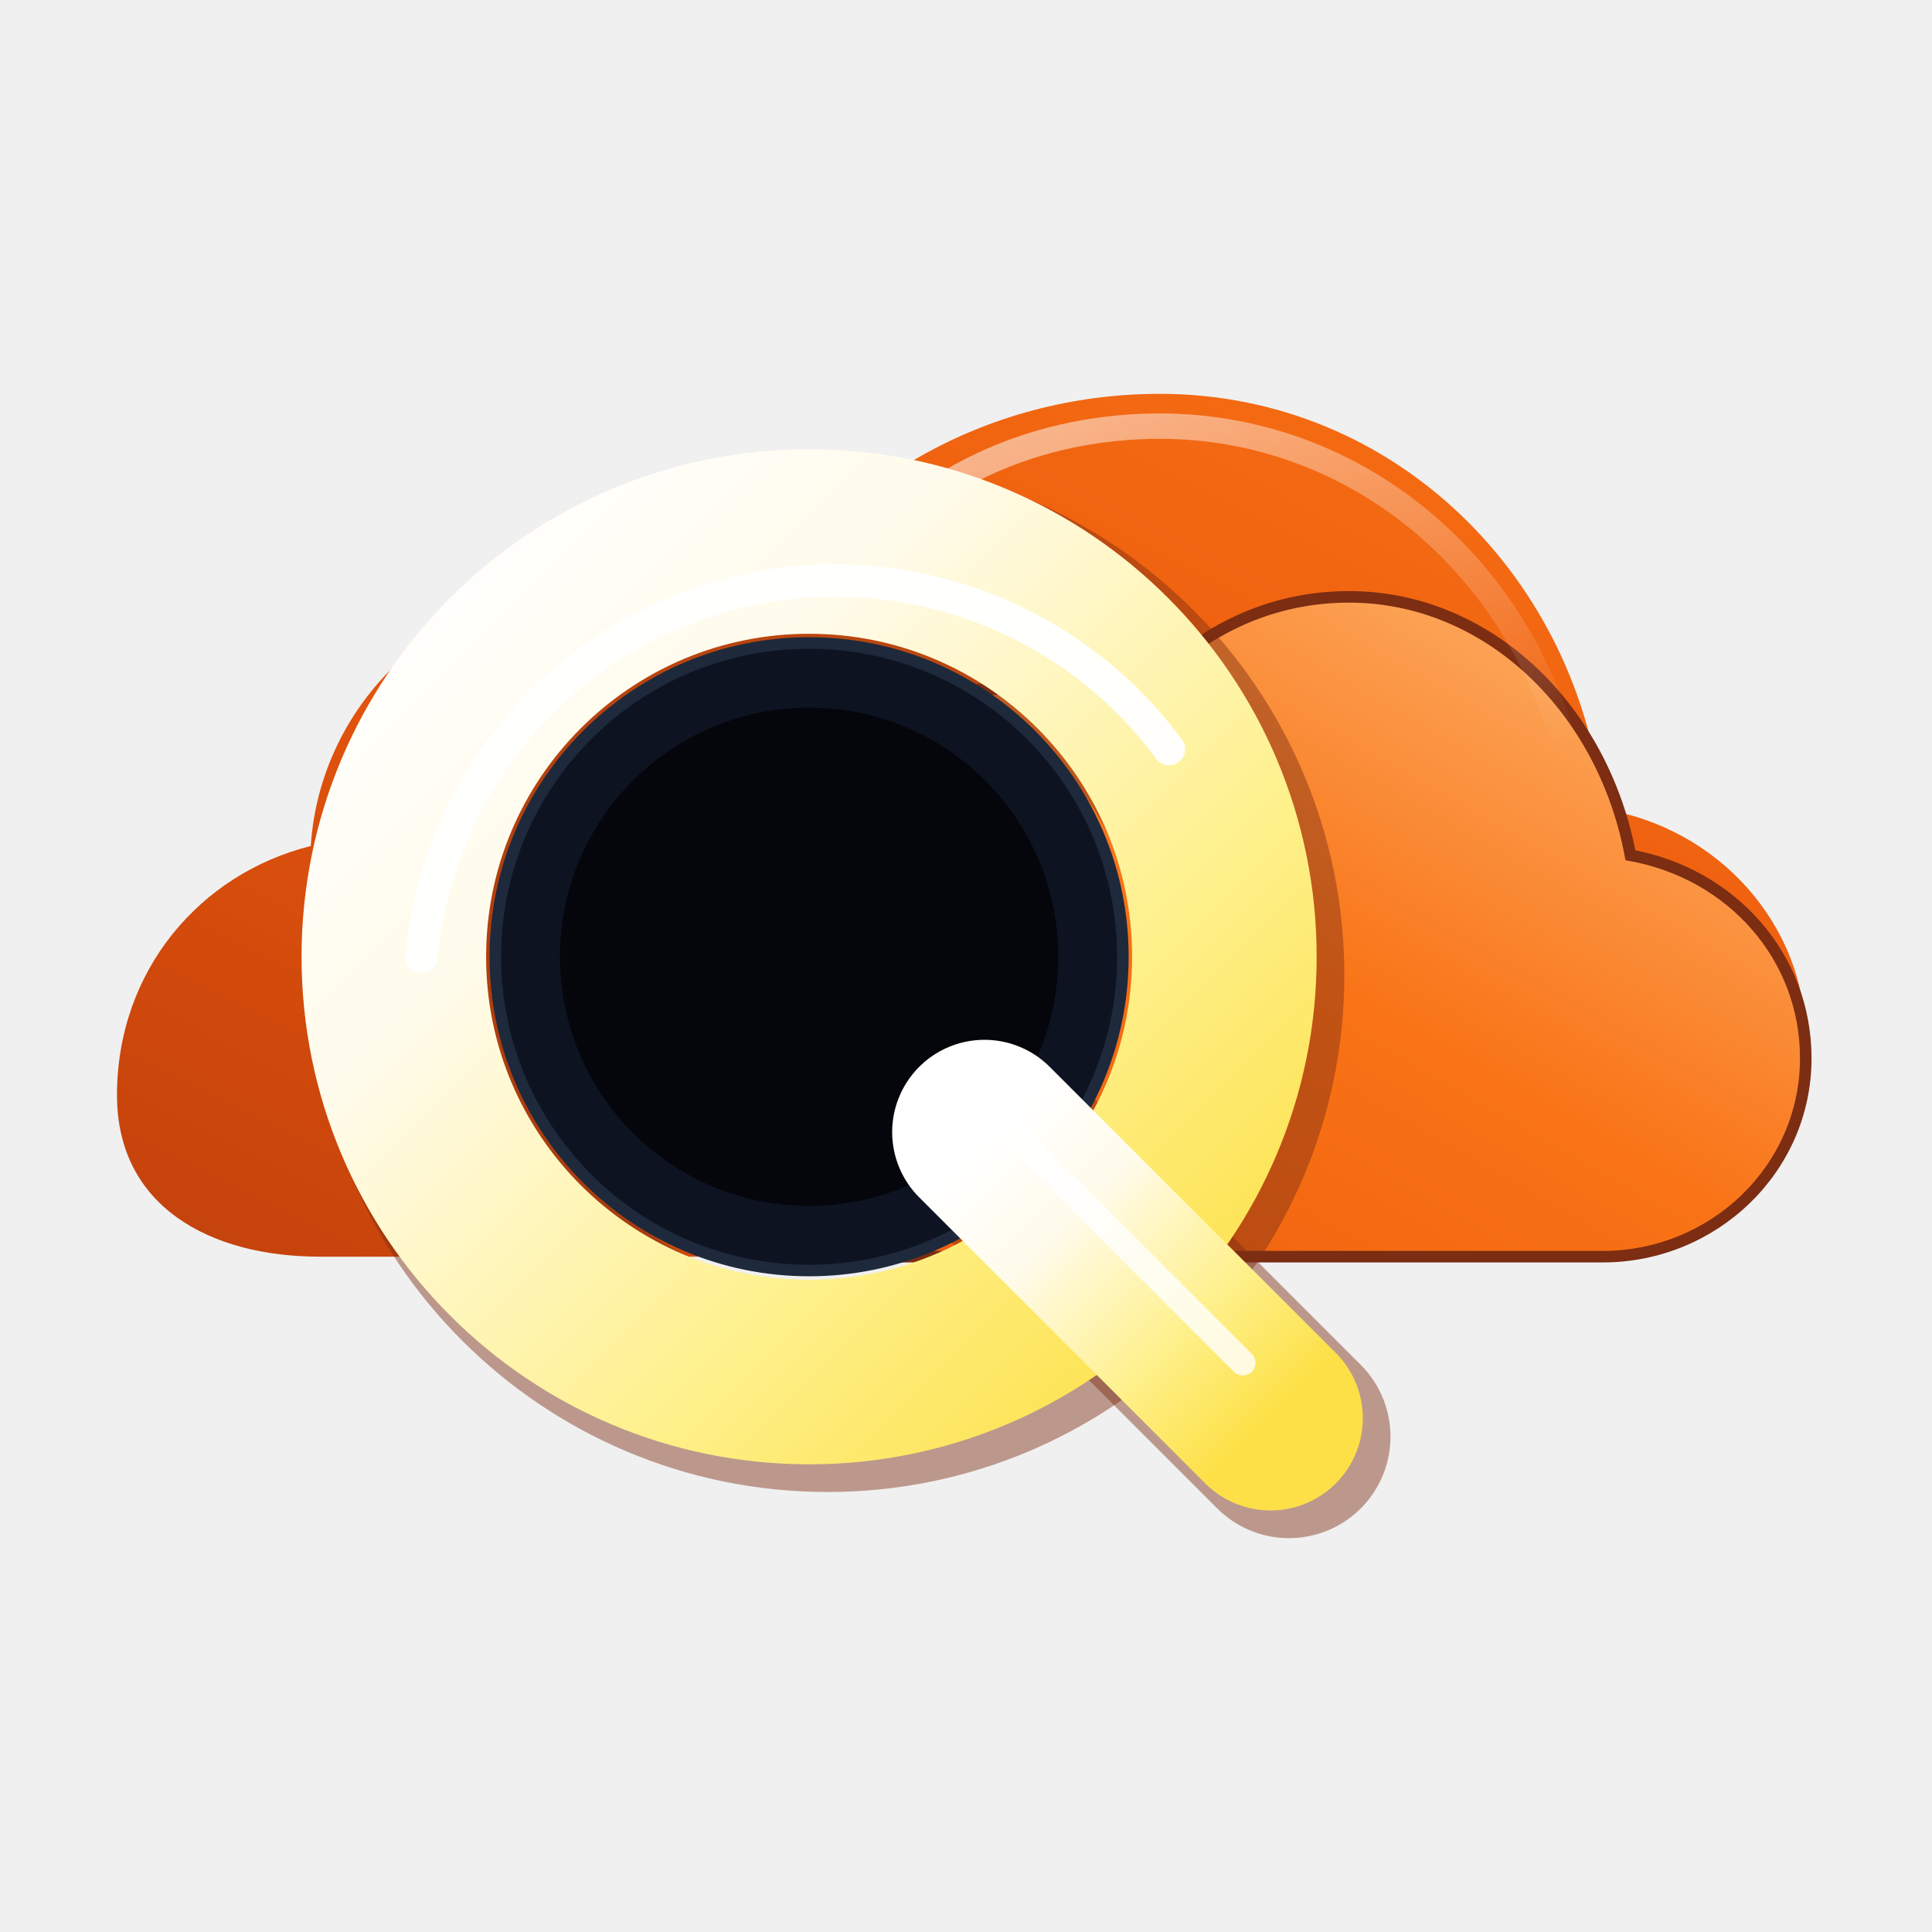
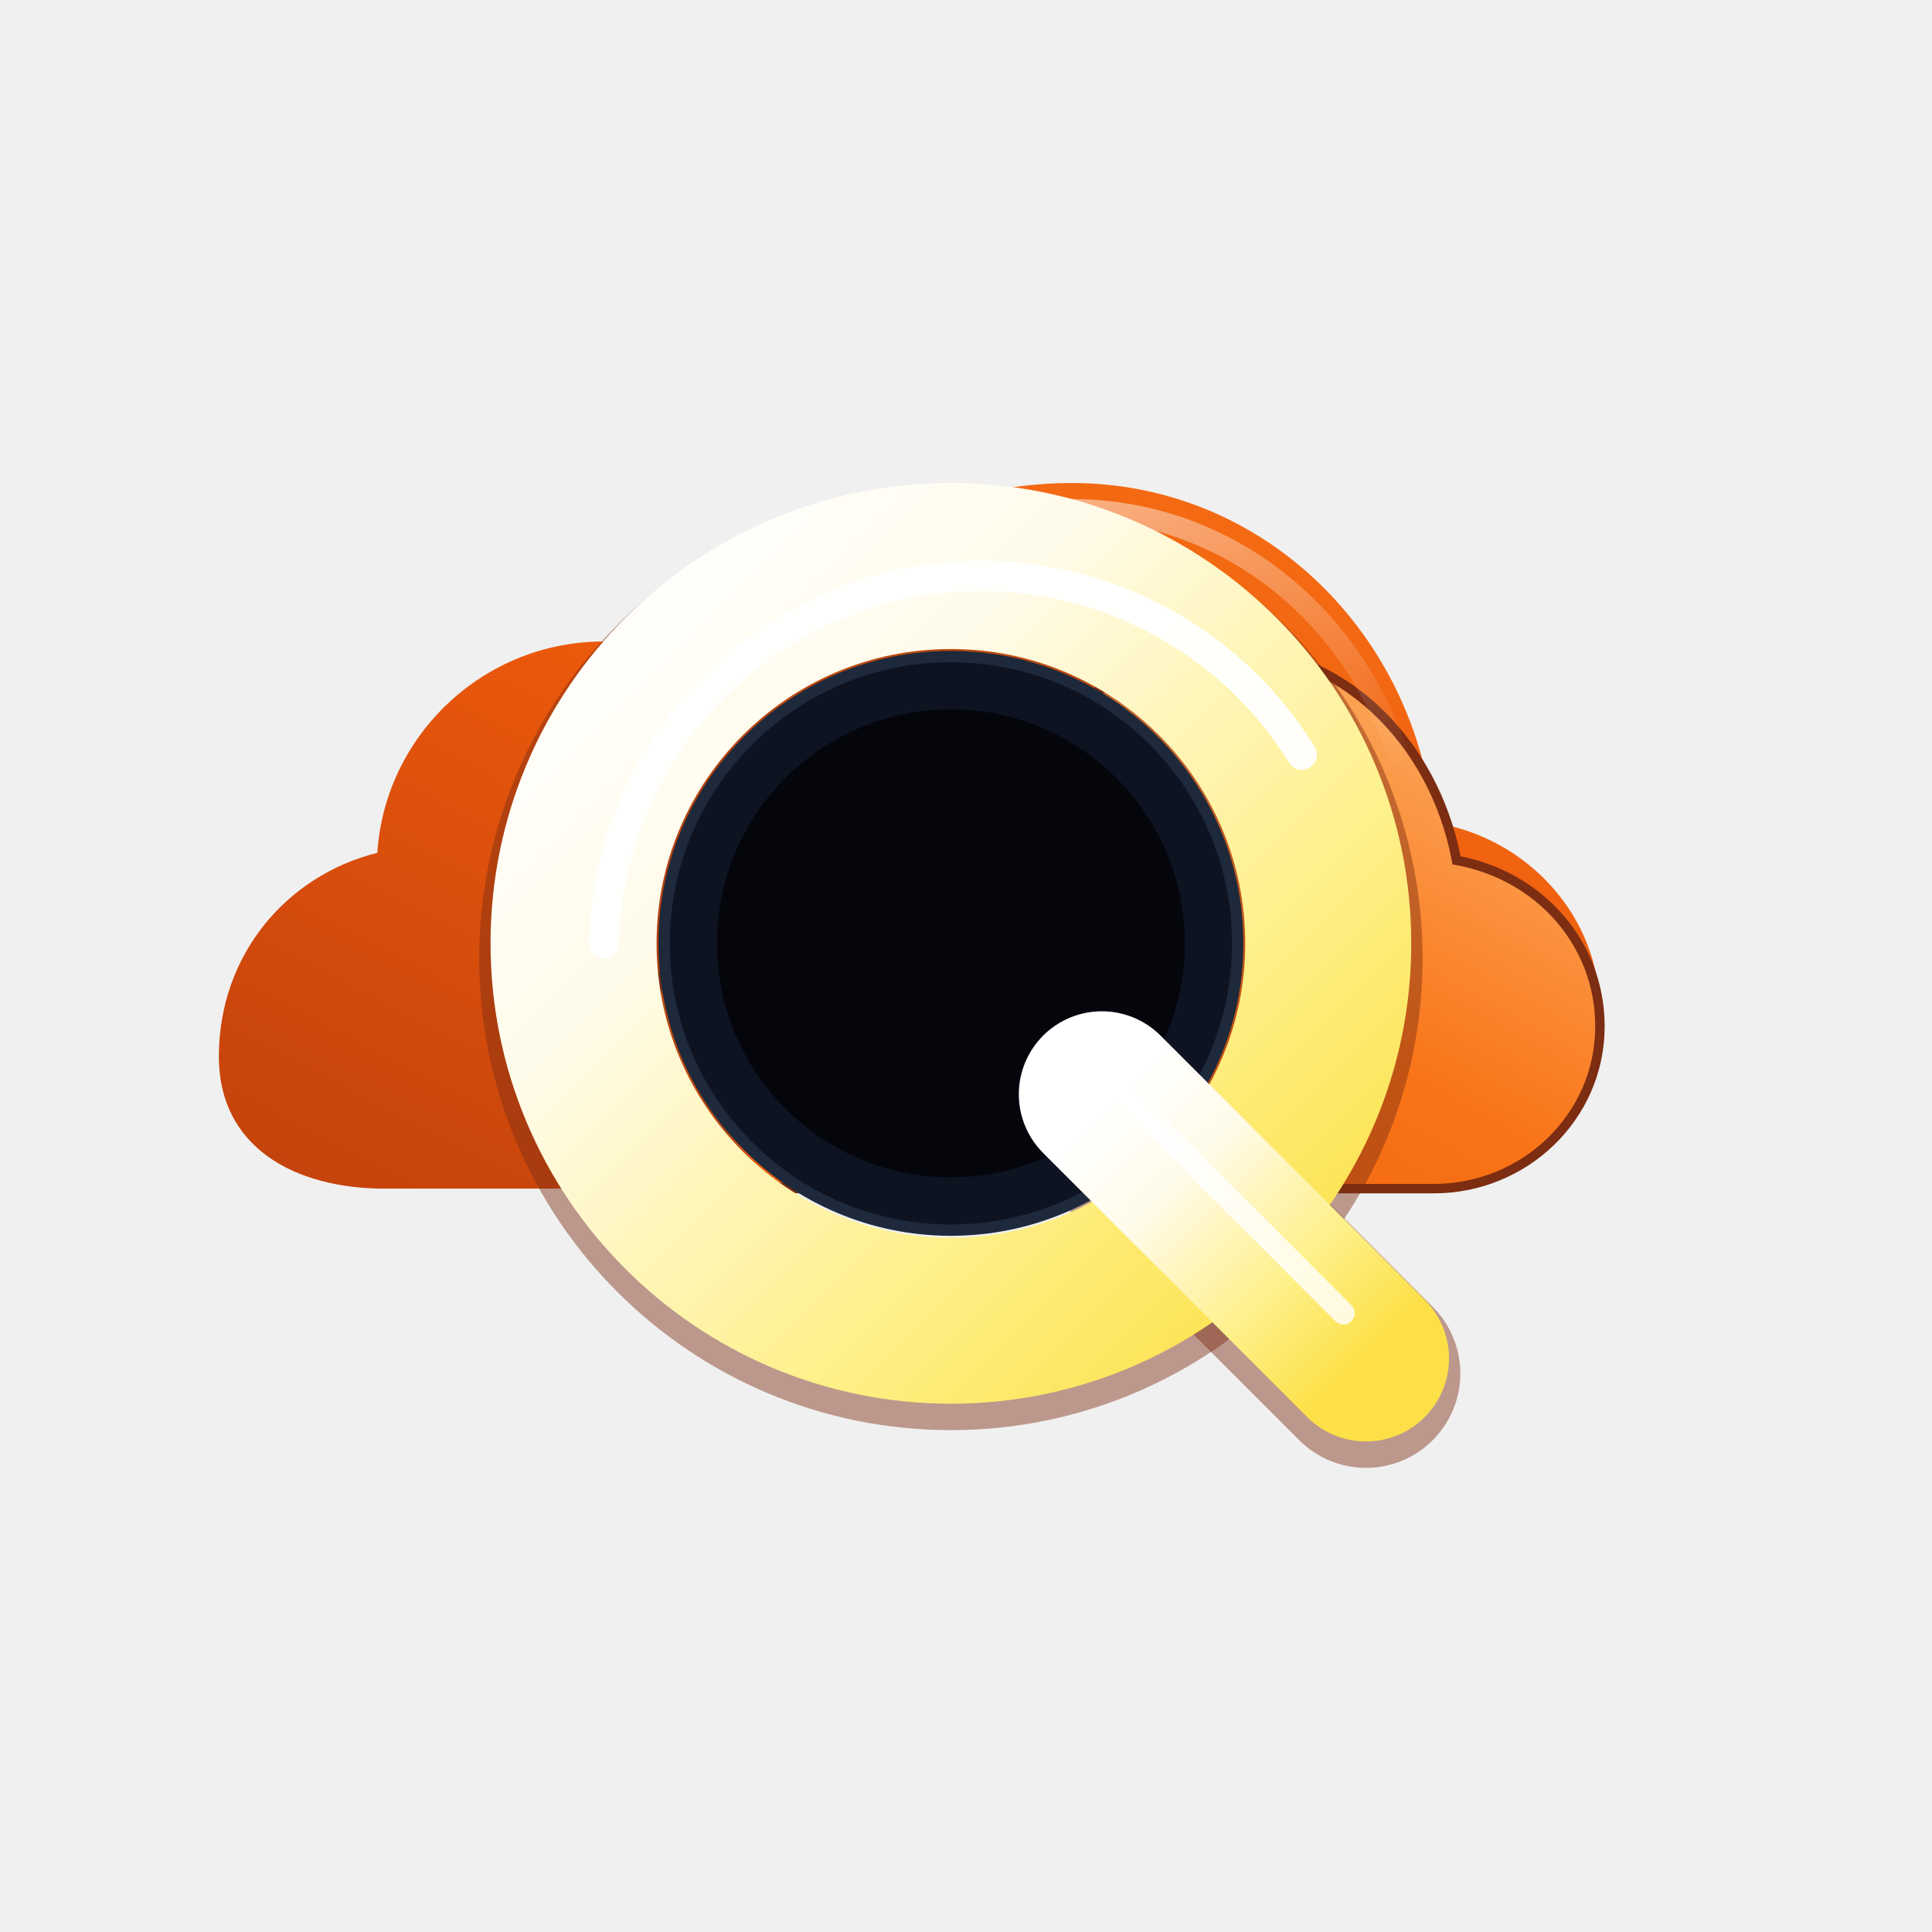
- <svg xmlns="http://www.w3.org/2000/svg" viewBox="0 0 512 512" width="512" height="512" role="img" aria-label="QuickFlare - Standalone 3D Spline Q Shifted Left with Visible Cloud">
+ <svg xmlns="http://www.w3.org/2000/svg" viewBox="0 0 512 512" width="512" height="512" role="img" aria-label="QuickFlare - Large Standalone 3D Spline Q over Complex Cloud">
  <defs>
-     <linearGradient id="v7-7b-cloud-back" x1="0%" y1="100%" x2="100%" y2="0%">
+     <linearGradient id="v6-6b-cloud-back" x1="0%" y1="100%" x2="100%" y2="0%">
      <stop offset="0%" stop-color="#C2410C" />
      <stop offset="50%" stop-color="#EA580C" />
      <stop offset="100%" stop-color="#F97316" />
    </linearGradient>
-     <linearGradient id="v7-7b-cloud-front" x1="0%" y1="100%" x2="100%" y2="0%">
+     <linearGradient id="v6-6b-cloud-front" x1="0%" y1="100%" x2="100%" y2="0%">
      <stop offset="0%" stop-color="#EA580C" />
      <stop offset="50%" stop-color="#F97316" />
      <stop offset="100%" stop-color="#FDBA74" />
    </linearGradient>
-     <linearGradient id="v7-7b-cloud-spec" x1="0%" y1="0%" x2="100%" y2="100%">
+     <linearGradient id="v6-6b-cloud-spec" x1="0%" y1="0%" x2="100%" y2="100%">
      <stop offset="0%" stop-color="#FFFFFF" stop-opacity="0.6" />
      <stop offset="100%" stop-color="#FFFFFF" stop-opacity="0" />
    </linearGradient>
-     <linearGradient id="v7-7b-q-ribbon" x1="0%" y1="0%" x2="100%" y2="100%">
+     <linearGradient id="v6-6b-q-ribbon" x1="0%" y1="0%" x2="100%" y2="100%">
      <stop offset="0%" stop-color="#FFFFFF" />
      <stop offset="30%" stop-color="#FFFBEB" />
      <stop offset="70%" stop-color="#FEF08A" />
      <stop offset="100%" stop-color="#FDE047" />
    </linearGradient>
  </defs>
-   <g transform="translate(0.00, 0.00) scale(1)">
-     <g transform="translate(0.00, 0.00) scale(1)">
-       <g transform="translate(0.00, 0.00) scale(1)">
-         <g transform="translate(-39.92, -52.15) scale(1.2228)">
-           <g id="standalone-complex-cloud">
-             <path d="M 140 315               L 375 315               C 402 315, 424 295, 424 268               C 424 243, 405 222, 380 218               C 375 168, 335 128, 284 128               C 246 128, 212 148, 196 178               C 185 173, 173 170, 160 170               C 128 170, 102 195, 100 226               C 76 232, 58 253, 58 280               C 58 304, 78 315, 102 315               Z" fill="url(#v7-7b-cloud-back)" />
-             <path d="M 235 315               L 380 315               C 404 315, 424 296, 424 272               C 424 250, 408 232, 386 228               C 380 196, 355 172, 325 172               C 305 172, 288 182, 276 198               C 268 194, 258 192, 248 192               C 224 192, 204 210, 202 234               C 185 240, 172 256, 172 276               C 172 298, 190 315, 212 315               Z" fill="url(#v7-7b-cloud-front)" stroke="#7C2D12" stroke-width="2.5" />
-             <path d="M 210 175 C 230 144, 260 135, 284 135 C 324 135, 360 162, 372 205" fill="none" stroke="url(#v7-7b-cloud-spec)" stroke-width="5.5" stroke-linecap="round" />
-           </g>
-           <g id="standalone-balanced-q">
-             <circle cx="212" cy="254" r="90" fill="none" stroke="#7C2D12" stroke-width="44" opacity="0.45" />
-             <path d="M 250 292 L 312 354" stroke="#7C2D12" stroke-width="44" stroke-linecap="round" opacity="0.45" />
-             <circle cx="208" cy="250" r="68" fill="#0E1322" stroke="#1E293B" stroke-width="2.5" />
-             <circle cx="208" cy="250" r="54" fill="#04060C" />
-             <circle cx="208" cy="250" r="90" fill="none" stroke="url(#v7-7b-q-ribbon)" stroke-width="40" stroke-linecap="round" />
-             <path d="M 124 250 A 90 90 0 0 1 286 205" fill="none" stroke="#FFFFFF" stroke-width="7" stroke-linecap="round" opacity="0.95" />
-             <path d="M 246 288 L 308 350" fill="none" stroke="url(#v7-7b-q-ribbon)" stroke-width="40" stroke-linecap="round" />
-             <path d="M 250 286 L 302 338" fill="none" stroke="#FFFFFF" stroke-width="5.5" stroke-linecap="round" opacity="0.8" />
-           </g>
-         </g>
-       </g>
-     </g>
+   <g id="standalone-complex-cloud">
+     <path d="M 140 315               L 375 315               C 402 315, 424 295, 424 268               C 424 243, 405 222, 380 218               C 375 168, 335 128, 284 128               C 246 128, 212 148, 196 178               C 185 173, 173 170, 160 170               C 128 170, 102 195, 100 226               C 76 232, 58 253, 58 280               C 58 304, 78 315, 102 315               Z" fill="url(#v6-6b-cloud-back)" />
+     <path d="M 235 315               L 380 315               C 404 315, 424 296, 424 272               C 424 250, 408 232, 386 228               C 380 196, 355 172, 325 172               C 305 172, 288 182, 276 198               C 268 194, 258 192, 248 192               C 224 192, 204 210, 202 234               C 185 240, 172 256, 172 276               C 172 298, 190 315, 212 315               Z" fill="url(#v6-6b-cloud-front)" stroke="#7C2D12" stroke-width="2.5" />
+     <path d="M 210 175 C 230 144, 260 135, 284 135 C 324 135, 360 162, 372 205" fill="none" stroke="url(#v6-6b-cloud-spec)" stroke-width="5.5" stroke-linecap="round" />
+   </g>
+   <g id="standalone-large-q">
+     <circle cx="252" cy="254" r="100" fill="none" stroke="#7C2D12" stroke-width="50" opacity="0.45" />
+     <path d="M 292 294 L 362 364" stroke="#7C2D12" stroke-width="50" stroke-linecap="round" opacity="0.45" />
+     <circle cx="252" cy="250" r="76" fill="#0E1322" stroke="#1E293B" stroke-width="3" />
+     <circle cx="252" cy="250" r="62" fill="#04060C" />
+     <circle cx="252" cy="250" r="100" fill="none" stroke="url(#v6-6b-q-ribbon)" stroke-width="44" stroke-linecap="round" />
+     <path d="M 160 250 A 100 100 0 0 1 345 200" fill="none" stroke="#FFFFFF" stroke-width="8" stroke-linecap="round" opacity="0.95" />
+     <path d="M 292 290 L 362 360" fill="none" stroke="url(#v6-6b-q-ribbon)" stroke-width="44" stroke-linecap="round" />
+     <path d="M 296 288 L 356 348" fill="none" stroke="#FFFFFF" stroke-width="6" stroke-linecap="round" opacity="0.8" />
  </g>
</svg>
